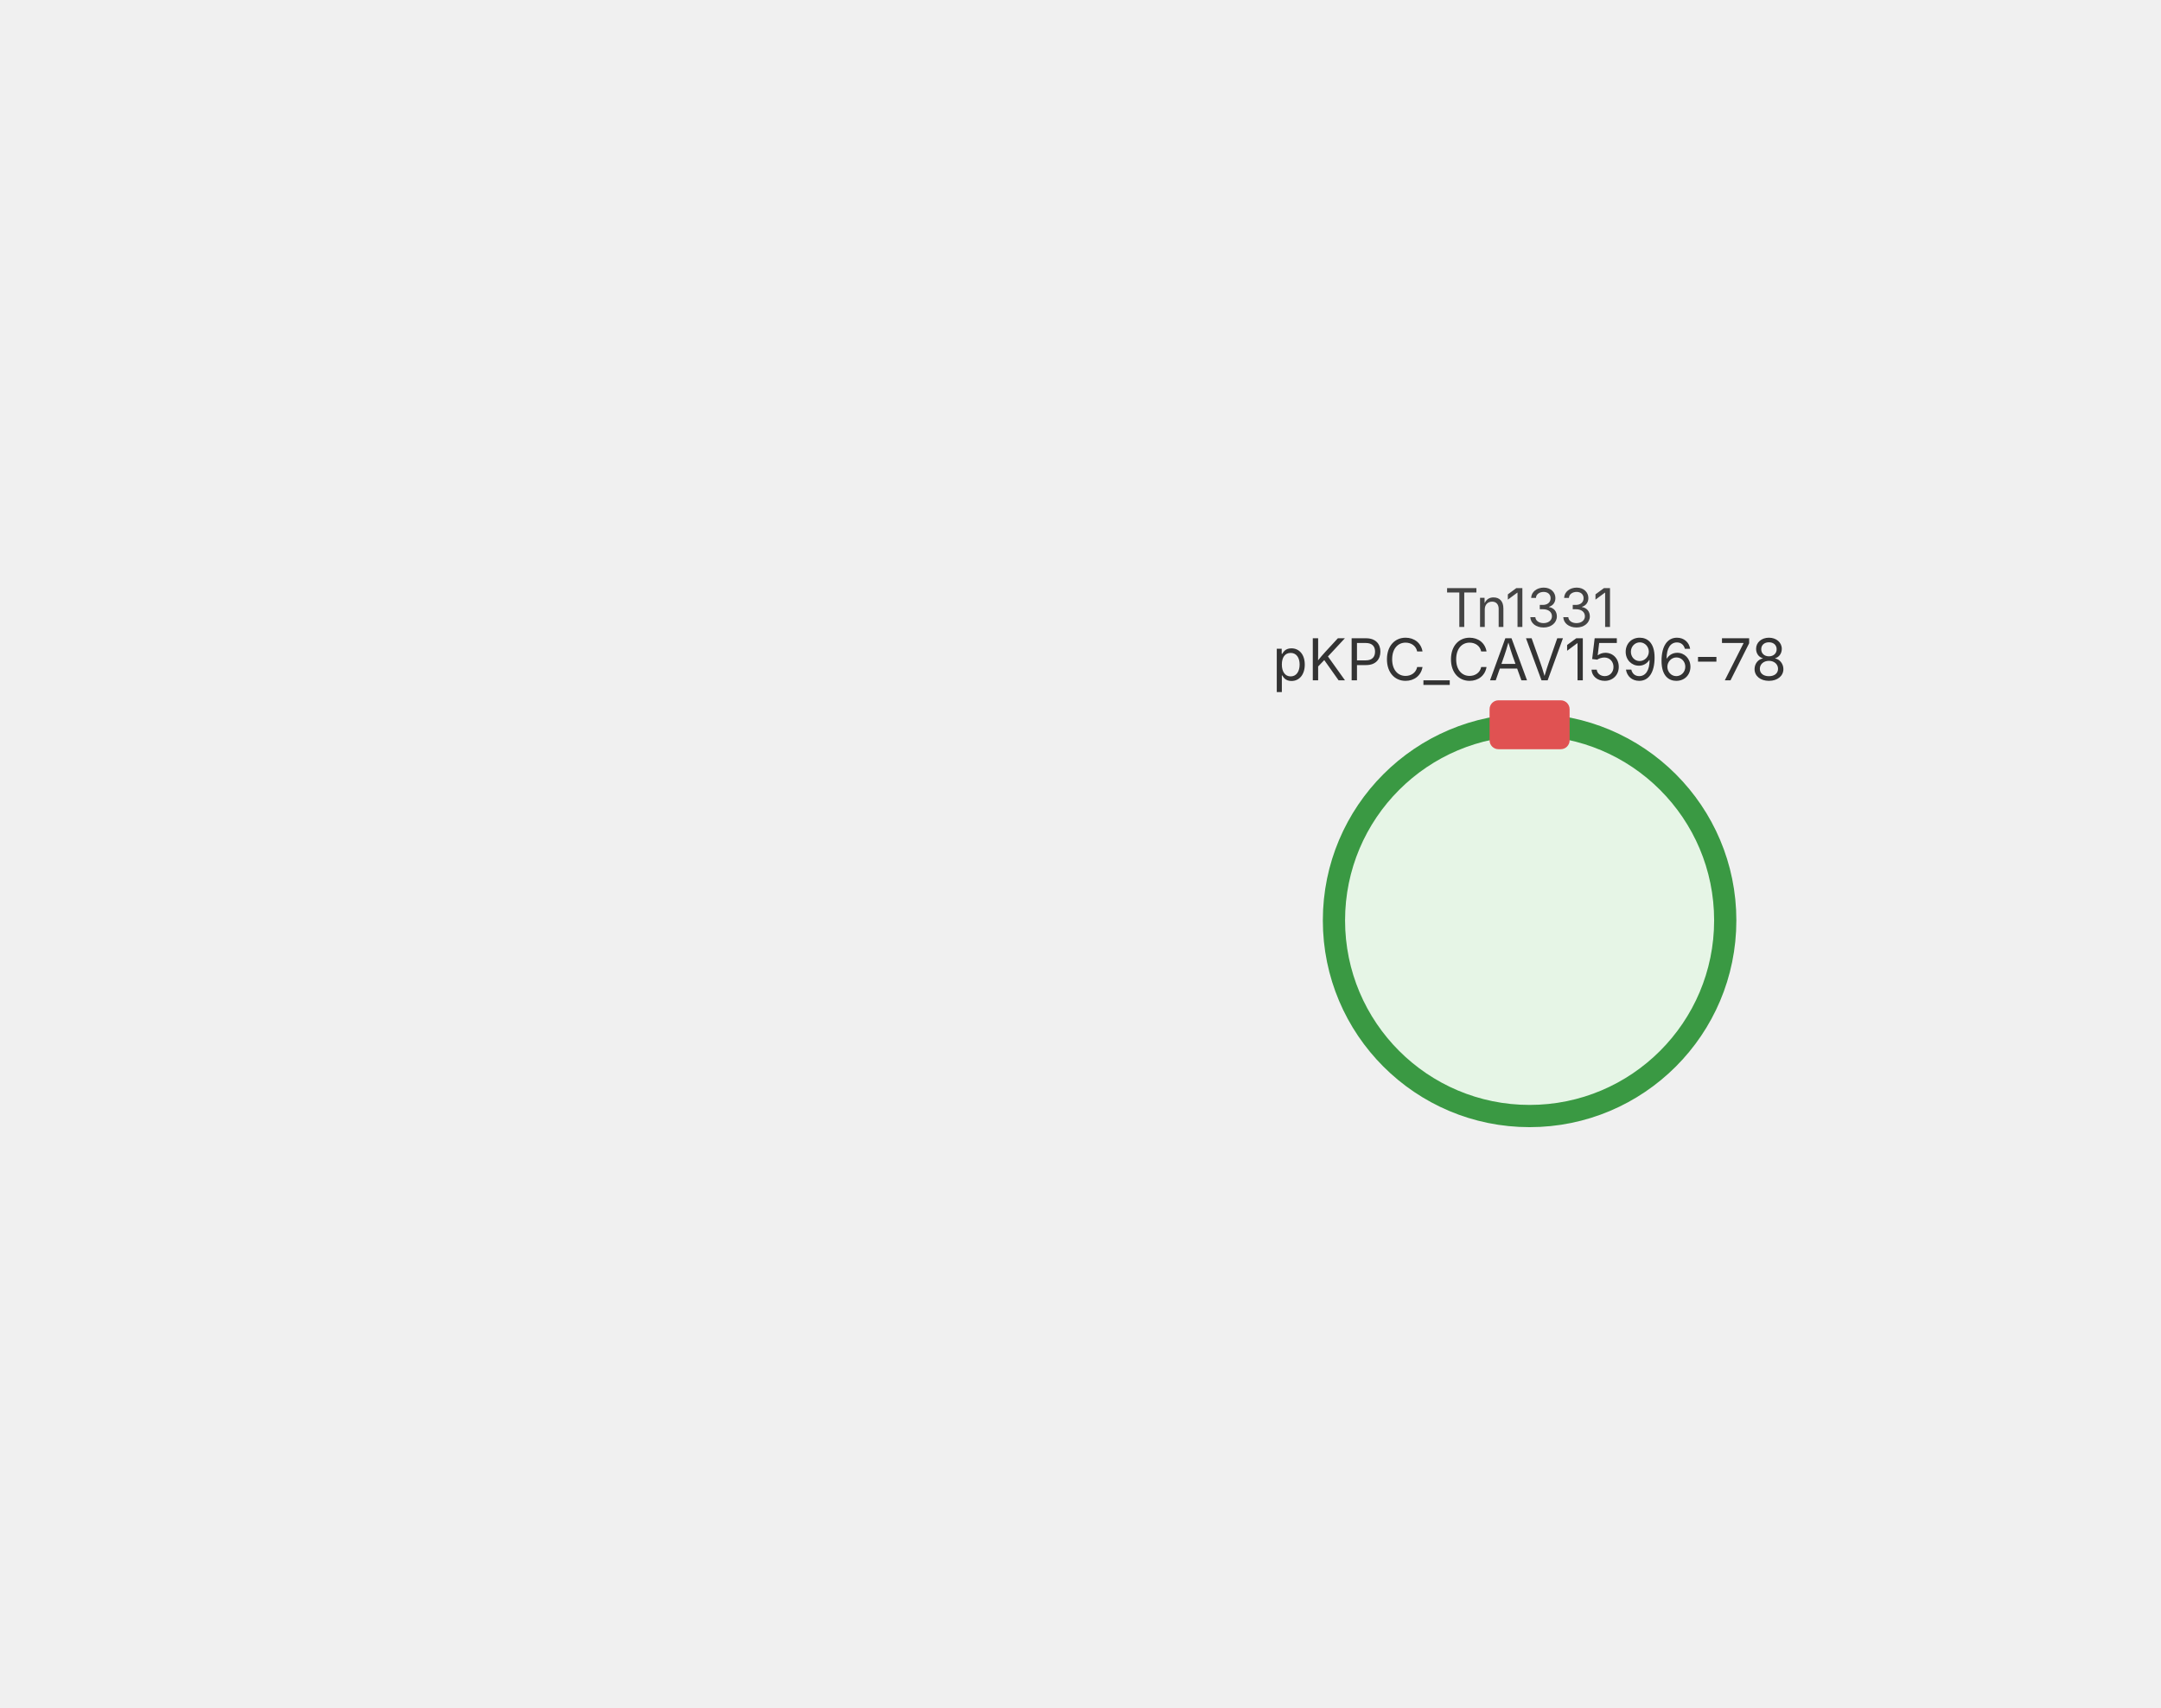
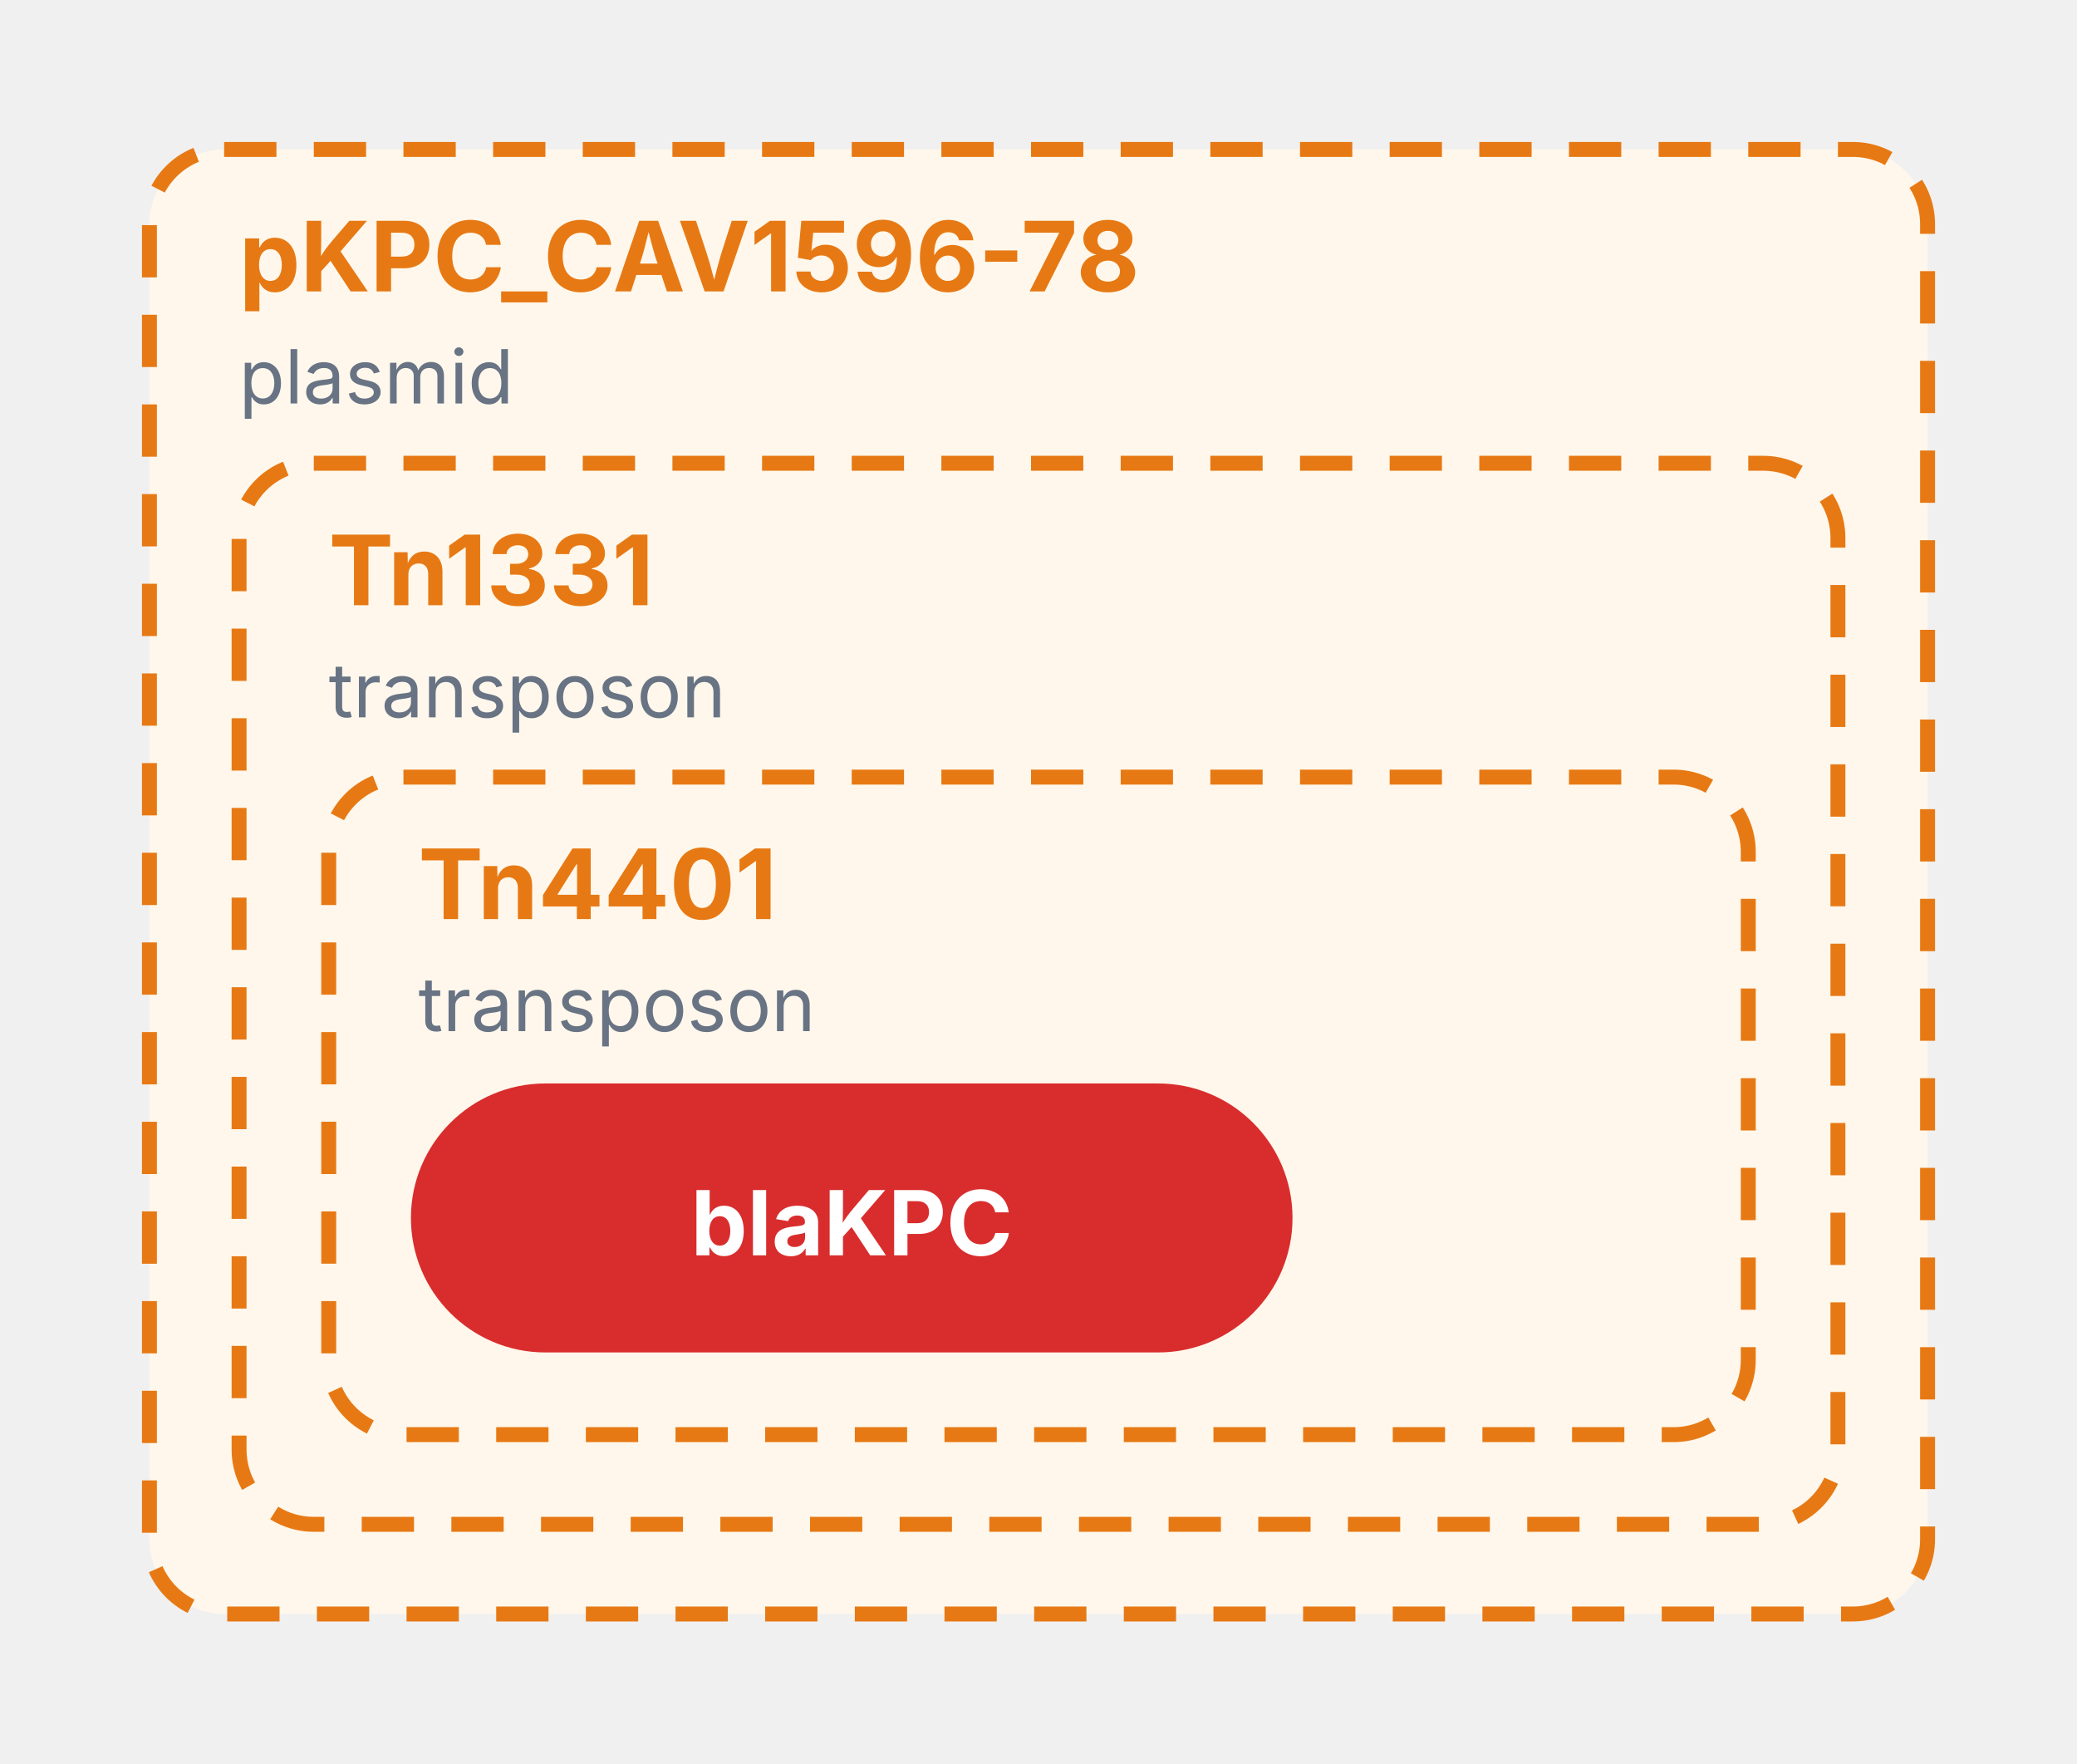
- <svg xmlns="http://www.w3.org/2000/svg" width="486" height="384" viewBox="0 0 486 384" style="background:white">
-   <circle cx="344.0" cy="207.0" r="44.0" fill="#e6f5e6" stroke="#3a9943" stroke-width="5" />
-   <text x="344.0" y="153.0" text-anchor="middle" font-size="13" fill="#333" font-family="Inter, Arial, sans-serif">pKPC_CAV1596-78</text>
-   <rect x="335.0" y="157.5" width="18.0" height="11.0" fill="#e05252" rx="2" transform="rotate(0.0,344.0,163.0)" />
-   <text x="344.0" y="141.0" text-anchor="middle" font-size="12" fill="#444" font-family="Inter, Arial, sans-serif">Tn1331</text>
+ <svg xmlns="http://www.w3.org/2000/svg" width="278" height="236" viewBox="0 0 278 236" role="img" aria-label="CellGen containment diagram" style="background:white">
+   <rect x="20" y="20" width="238" height="196" rx="10" fill="#fff7eb" stroke="#e77914" stroke-width="2" stroke-dasharray="7 5" />
+   <text x="32" y="39" font-family="Inter, Arial, sans-serif" font-size="13" font-weight="700" fill="#e77914" text-anchor="start">pKPC_CAV1596-78</text>
+   <text x="32" y="54" font-family="Inter, Arial, sans-serif" font-size="10" font-weight="400" fill="#687384" text-anchor="start">plasmid</text>
+   <rect x="32" y="62" width="214" height="142" rx="10" fill="#fff7eb" stroke="#e77914" stroke-width="2" stroke-dasharray="7 5" />
+   <text x="44" y="81" font-family="Inter, Arial, sans-serif" font-size="13" font-weight="700" fill="#e77914" text-anchor="start">Tn1331</text>
+   <text x="44" y="96" font-family="Inter, Arial, sans-serif" font-size="10" font-weight="400" fill="#687384" text-anchor="start">transposon</text>
+   <rect x="44" y="104" width="190" height="88" rx="10" fill="#fff7eb" stroke="#e77914" stroke-width="2" stroke-dasharray="7 5" />
+   <text x="56" y="123" font-family="Inter, Arial, sans-serif" font-size="13" font-weight="700" fill="#e77914" text-anchor="start">Tn4401</text>
+   <text x="56" y="138" font-family="Inter, Arial, sans-serif" font-size="10" font-weight="400" fill="#687384" text-anchor="start">transposon</text>
+   <rect x="56" y="146" width="116" height="34" rx="17" fill="#d92d2d" stroke="#d92d2d" stroke-width="2" />
+   <text x="114" y="168" font-family="Inter, Arial, sans-serif" font-size="12" font-weight="700" fill="#ffffff" text-anchor="middle">blaKPC</text>
</svg>
